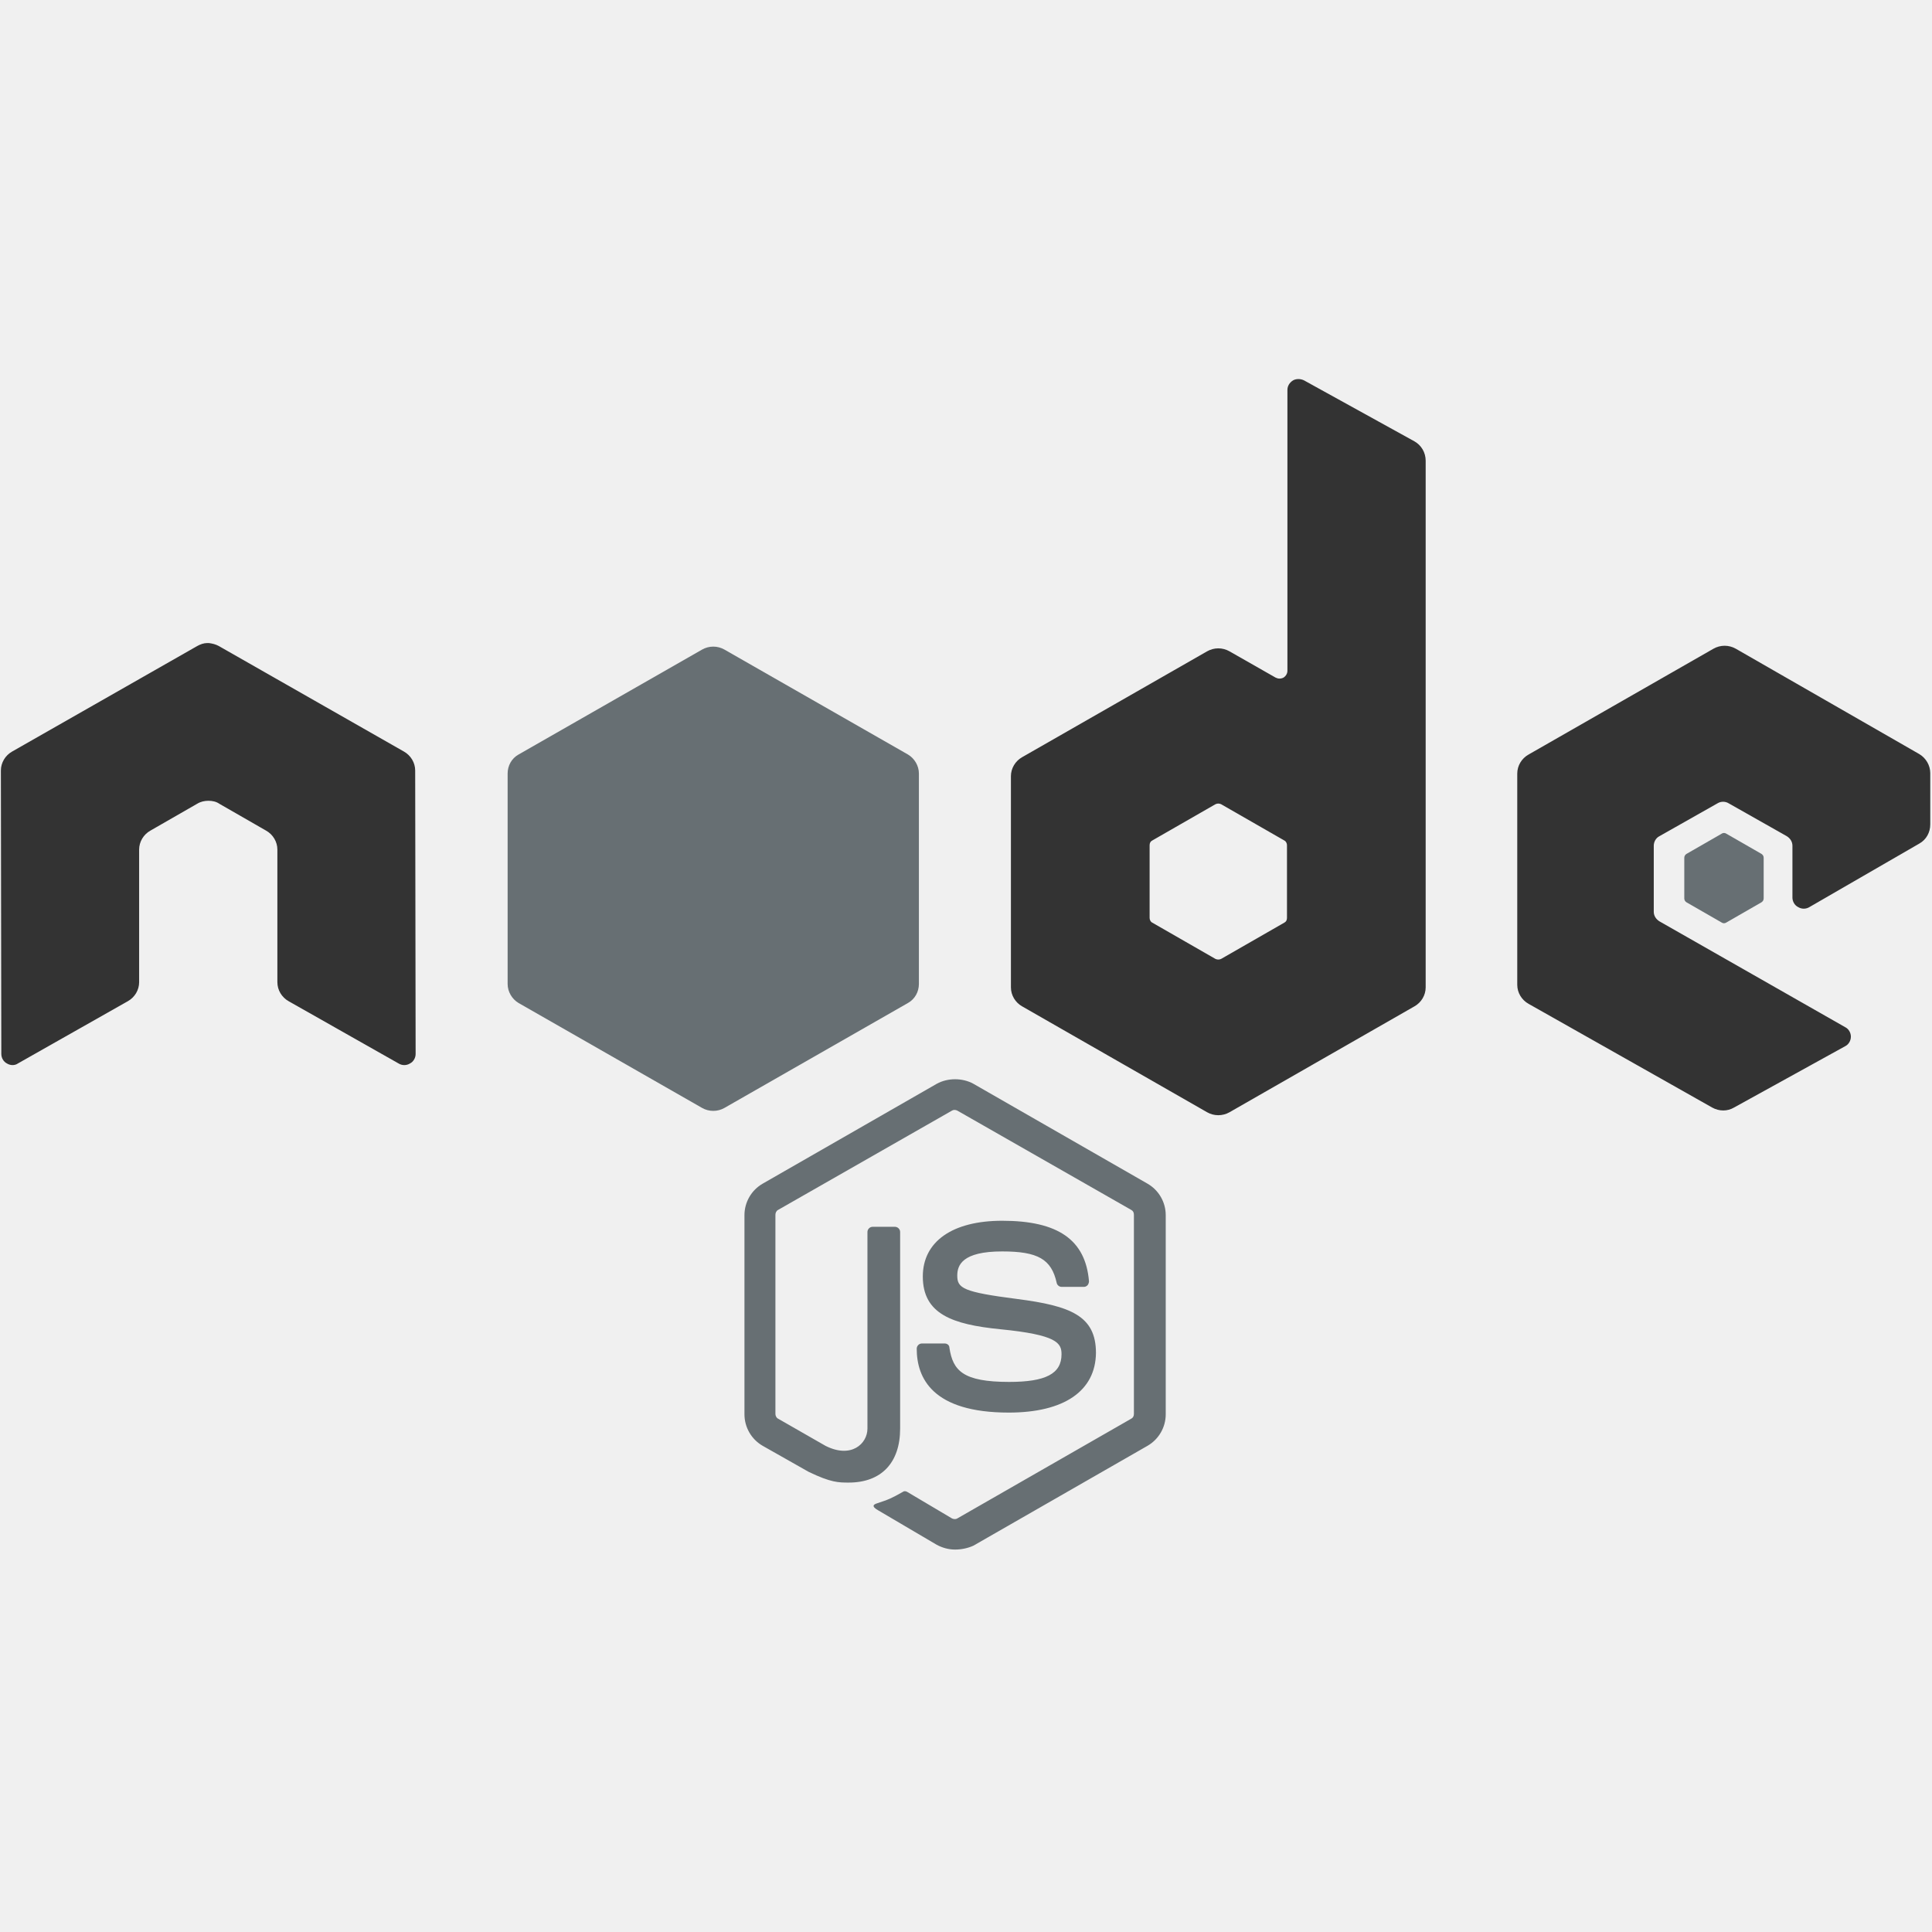
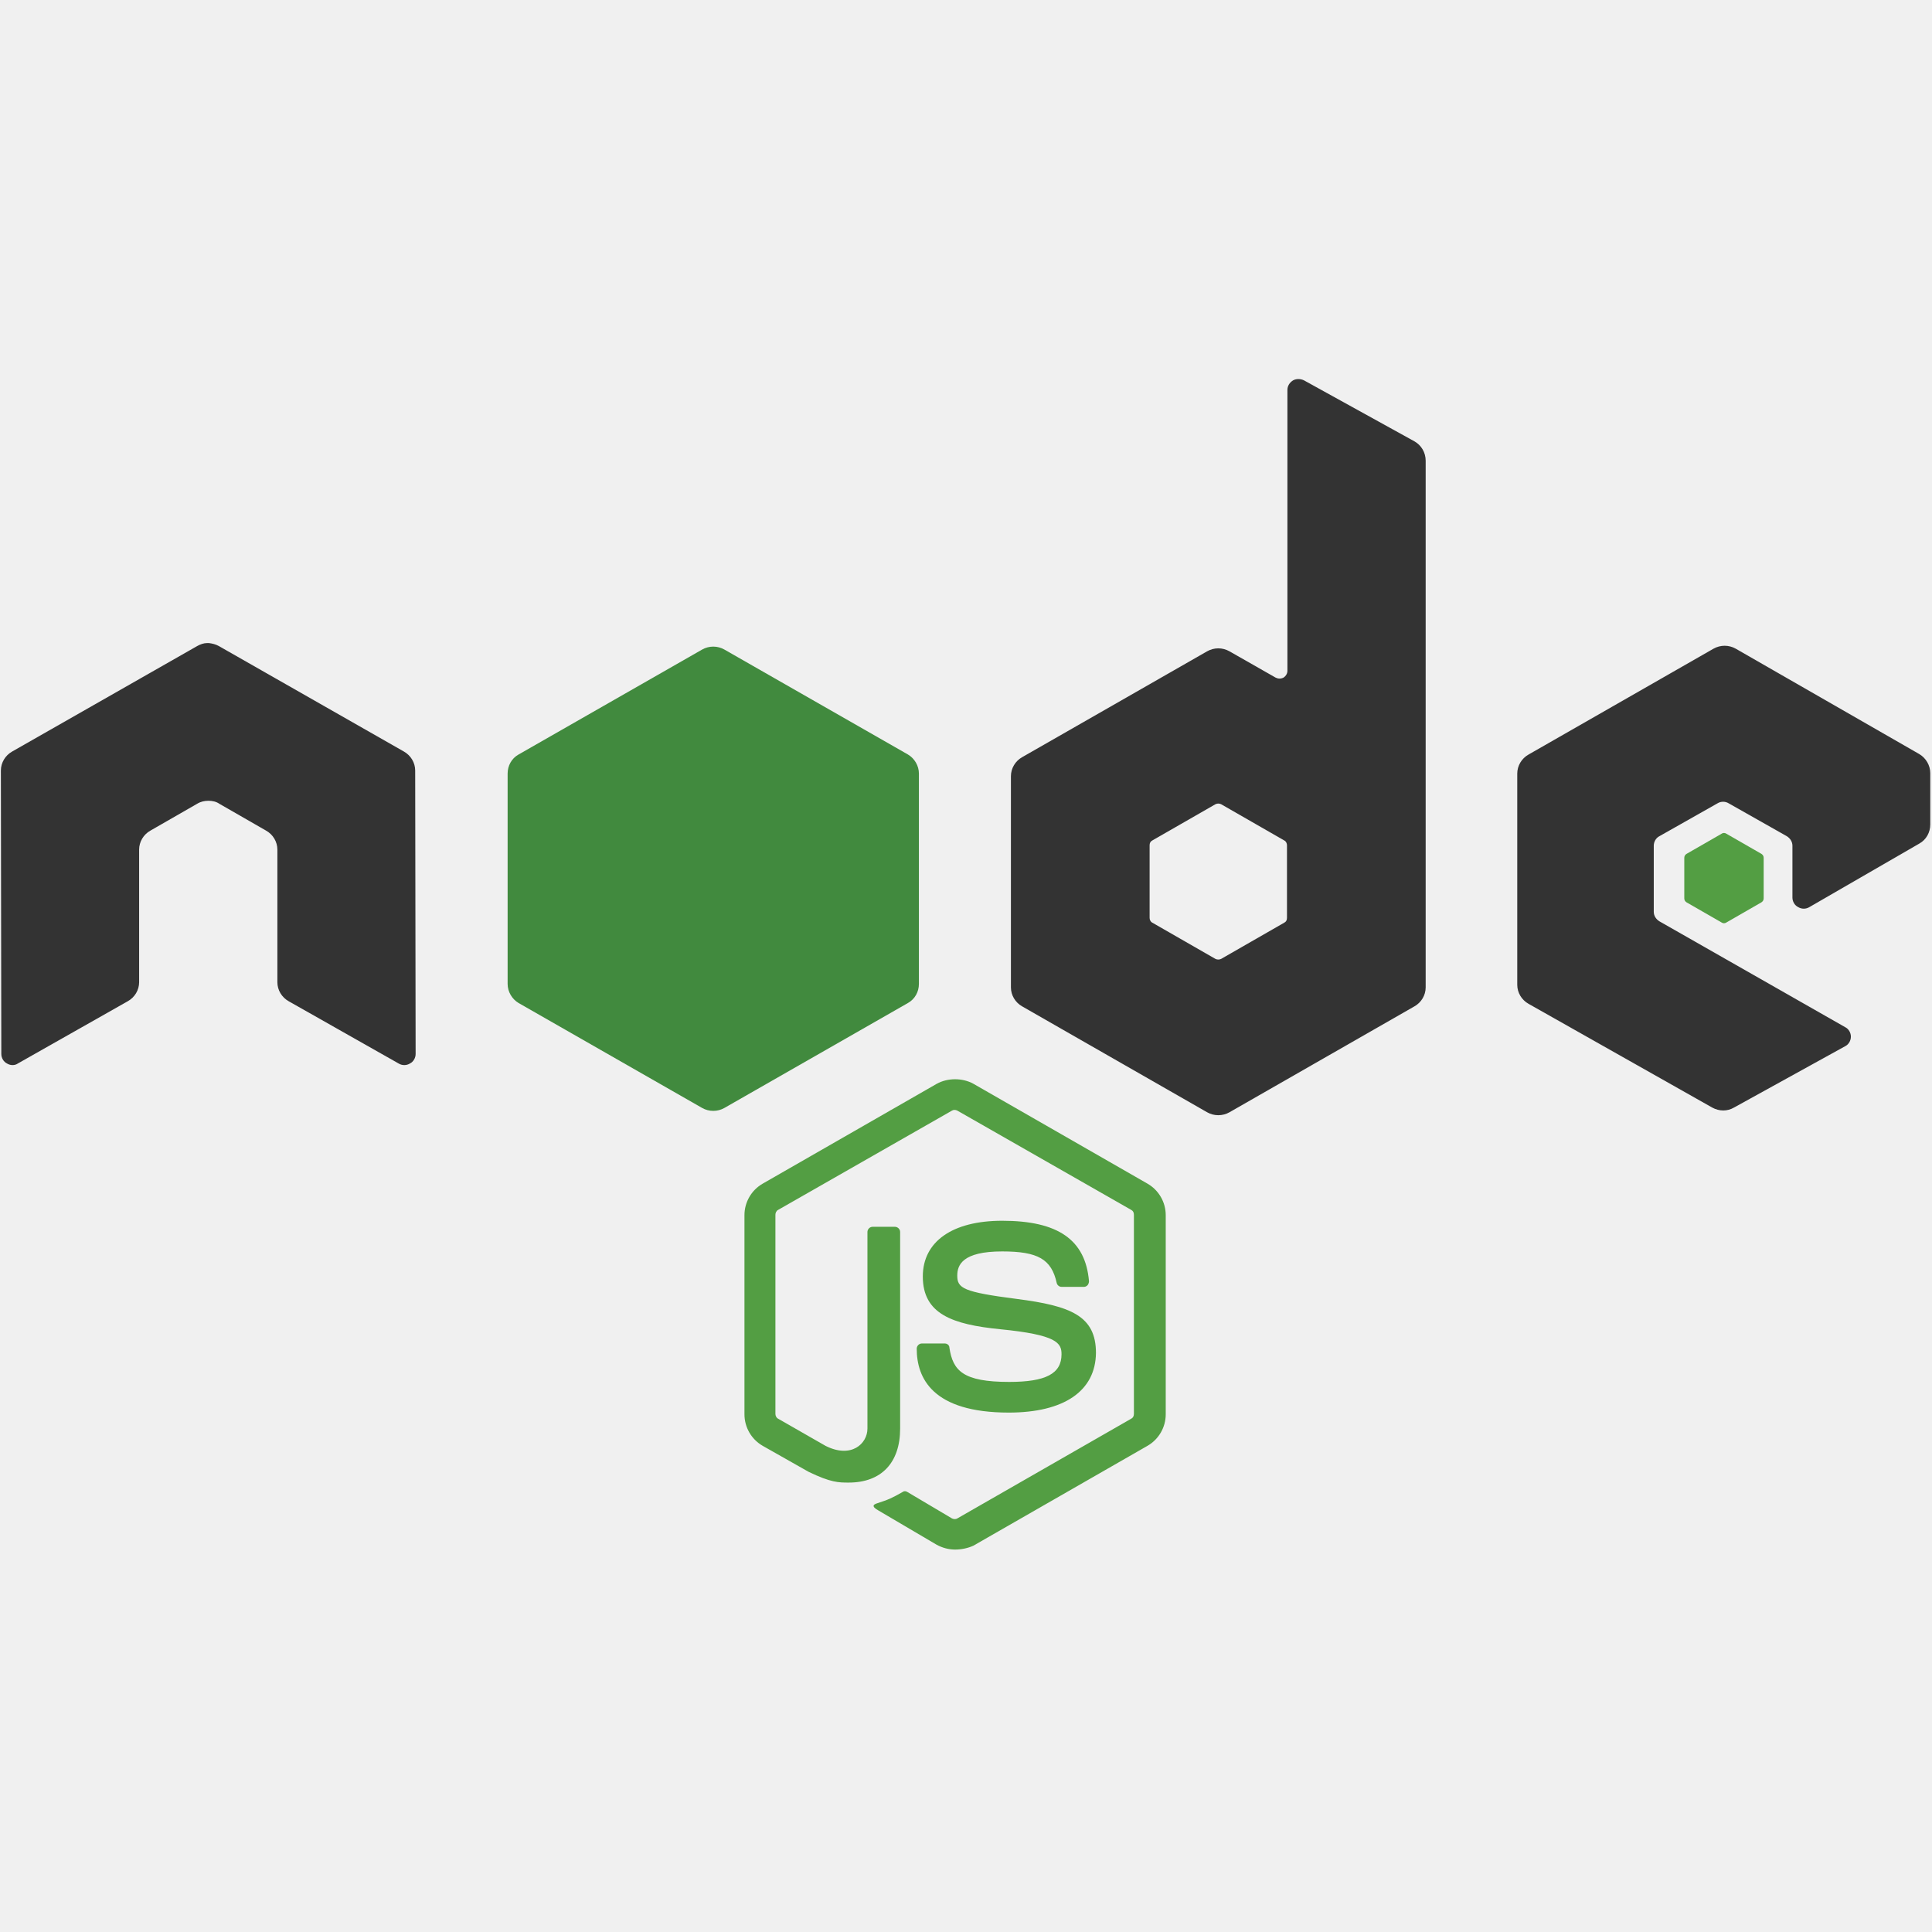
<svg xmlns="http://www.w3.org/2000/svg" width="72" height="72" viewBox="0 0 79 48" fill="none">
-   <path d="M39.054 47.862C38.787 47.862 38.537 47.791 38.305 47.668L35.933 46.272C35.577 46.078 35.755 46.007 35.862 45.972C36.343 45.813 36.433 45.777 36.932 45.495C36.986 45.459 37.057 45.477 37.11 45.512L38.929 46.59C39.001 46.625 39.09 46.625 39.143 46.59L46.259 42.509C46.33 42.473 46.366 42.403 46.366 42.314V34.17C46.366 34.081 46.33 34.011 46.259 33.975L39.143 29.912C39.072 29.876 38.983 29.876 38.929 29.912L31.814 33.975C31.743 34.011 31.707 34.099 31.707 34.17V42.314C31.707 42.385 31.743 42.473 31.814 42.509L33.758 43.622C34.81 44.152 35.47 43.533 35.47 42.915V34.876C35.47 34.77 35.559 34.664 35.684 34.664H36.593C36.7 34.664 36.807 34.753 36.807 34.876V42.915C36.807 44.311 36.04 45.123 34.703 45.123C34.293 45.123 33.972 45.123 33.062 44.682L31.19 43.622C30.726 43.357 30.441 42.862 30.441 42.332V34.187C30.441 33.657 30.726 33.163 31.19 32.898L38.305 28.816C38.751 28.569 39.357 28.569 39.803 28.816L46.918 32.898C47.382 33.163 47.667 33.657 47.667 34.187V42.332C47.667 42.862 47.382 43.357 46.918 43.622L39.803 47.703C39.571 47.809 39.304 47.862 39.054 47.862ZM41.248 42.261C38.127 42.261 37.485 40.848 37.485 39.647C37.485 39.541 37.574 39.435 37.699 39.435H38.626C38.733 39.435 38.822 39.505 38.822 39.611C38.965 40.548 39.375 41.007 41.266 41.007C42.763 41.007 43.406 40.671 43.406 39.876C43.406 39.417 43.227 39.081 40.891 38.852C38.947 38.657 37.734 38.233 37.734 36.696C37.734 35.265 38.947 34.417 40.98 34.417C43.263 34.417 44.386 35.194 44.529 36.89C44.529 36.944 44.511 36.996 44.475 37.049C44.44 37.085 44.386 37.12 44.333 37.12H43.405C43.316 37.12 43.227 37.049 43.209 36.961C42.995 35.989 42.442 35.671 40.98 35.671C39.34 35.671 39.143 36.237 39.143 36.661C39.143 37.173 39.375 37.332 41.586 37.615C43.78 37.898 44.814 38.304 44.814 39.823C44.796 41.378 43.513 42.261 41.248 42.261Z" fill="#676F73" />
-   <path d="M16.977 16.007C16.977 15.689 16.799 15.389 16.513 15.229L8.952 10.919C8.827 10.848 8.685 10.813 8.542 10.795H8.471C8.328 10.795 8.185 10.848 8.06 10.919L0.499 15.229C0.214 15.389 0.036 15.689 0.036 16.007L0.054 27.597C0.054 27.756 0.143 27.915 0.285 27.986C0.428 28.074 0.606 28.074 0.731 27.986L5.225 25.441C5.51 25.282 5.689 24.982 5.689 24.664V19.24C5.689 18.922 5.867 18.622 6.152 18.463L8.06 17.367C8.203 17.279 8.364 17.244 8.524 17.244C8.685 17.244 8.845 17.279 8.97 17.367L10.878 18.463C11.164 18.622 11.342 18.922 11.342 19.24V24.664C11.342 24.982 11.52 25.282 11.805 25.441L16.299 27.986C16.369 28.029 16.449 28.052 16.531 28.052C16.613 28.052 16.694 28.029 16.763 27.986C16.906 27.915 16.995 27.756 16.995 27.597L16.977 16.007ZM53.321 0.053C53.178 -0.018 53 -0.018 52.875 0.053C52.732 0.141 52.643 0.283 52.643 0.442V11.926C52.643 12.032 52.59 12.138 52.482 12.208C52.376 12.261 52.268 12.261 52.161 12.208L50.271 11.131C50.133 11.053 49.976 11.011 49.816 11.011C49.657 11.011 49.5 11.053 49.362 11.131L41.8 15.459C41.515 15.618 41.337 15.919 41.337 16.237V24.876C41.337 25.194 41.515 25.494 41.8 25.653L49.362 29.982C49.5 30.06 49.657 30.101 49.816 30.101C49.976 30.101 50.133 30.06 50.271 29.982L57.832 25.653C58.118 25.494 58.296 25.194 58.296 24.876V3.339C58.296 3.004 58.118 2.703 57.832 2.544L53.321 0.053ZM52.625 22.032C52.625 22.12 52.59 22.191 52.518 22.226L49.932 23.71C49.896 23.727 49.857 23.736 49.816 23.736C49.776 23.736 49.736 23.727 49.7 23.71L47.115 22.226C47.043 22.191 47.008 22.102 47.008 22.032V19.063C47.008 18.975 47.043 18.904 47.115 18.869L49.7 17.385C49.736 17.367 49.776 17.358 49.816 17.358C49.857 17.358 49.896 17.367 49.932 17.385L52.518 18.869C52.59 18.904 52.625 18.993 52.625 19.063V22.032ZM78.483 18.993C78.768 18.834 78.929 18.533 78.929 18.215V16.113C78.929 15.795 78.75 15.495 78.483 15.336L70.975 11.025C70.837 10.947 70.68 10.905 70.52 10.905C70.361 10.905 70.204 10.947 70.066 11.025L62.504 15.353C62.219 15.512 62.041 15.812 62.041 16.131V24.77C62.041 25.088 62.219 25.388 62.504 25.547L70.012 29.788C70.297 29.947 70.636 29.947 70.904 29.788L75.451 27.279C75.594 27.208 75.683 27.049 75.683 26.89C75.683 26.731 75.594 26.572 75.451 26.502L67.854 22.173C67.712 22.085 67.623 21.943 67.623 21.784V19.081C67.623 18.922 67.712 18.763 67.854 18.692L70.226 17.35C70.296 17.306 70.376 17.284 70.458 17.284C70.54 17.284 70.62 17.306 70.69 17.35L73.062 18.692C73.204 18.781 73.293 18.922 73.293 19.081V21.201C73.293 21.36 73.382 21.519 73.525 21.59C73.595 21.633 73.675 21.656 73.757 21.656C73.839 21.656 73.919 21.633 73.989 21.59L78.483 18.993Z" fill="#333333" />
-   <path d="M70.405 18.586C70.431 18.569 70.462 18.56 70.494 18.56C70.525 18.56 70.556 18.569 70.583 18.586L72.028 19.416C72.081 19.452 72.117 19.505 72.117 19.575V21.236C72.117 21.307 72.081 21.36 72.028 21.395L70.583 22.226C70.556 22.243 70.525 22.252 70.494 22.252C70.462 22.252 70.431 22.243 70.405 22.226L68.96 21.395C68.907 21.36 68.871 21.307 68.871 21.236V19.576C68.871 19.505 68.907 19.452 68.96 19.417L70.405 18.586Z" fill="#676F73" />
-   <path d="M29.62 11.06C29.482 10.982 29.325 10.94 29.166 10.94C29.006 10.94 28.849 10.982 28.711 11.06L21.203 15.353C20.918 15.512 20.757 15.812 20.757 16.13V24.734C20.757 25.052 20.936 25.352 21.203 25.512L28.711 29.805C28.849 29.883 29.006 29.924 29.166 29.924C29.325 29.924 29.482 29.883 29.62 29.805L37.128 25.512C37.413 25.352 37.574 25.052 37.574 24.734V16.13C37.574 15.812 37.395 15.512 37.128 15.353L29.62 11.06Z" fill="#676F73" />
+   <g clip-path="url(#clip0_539_1259)">
+     <path d="M39.054 47.862C38.787 47.862 38.537 47.791 38.305 47.668L35.933 46.272C35.577 46.078 35.755 46.007 35.862 45.972C36.343 45.813 36.433 45.777 36.932 45.495C36.986 45.459 37.057 45.477 37.11 45.512L38.929 46.59C39.001 46.625 39.09 46.625 39.143 46.59L46.259 42.509C46.33 42.473 46.366 42.403 46.366 42.314V34.17C46.366 34.081 46.33 34.011 46.259 33.975L39.143 29.912C39.072 29.876 38.983 29.876 38.929 29.912L31.814 33.975C31.743 34.011 31.707 34.099 31.707 34.17V42.314C31.707 42.385 31.743 42.473 31.814 42.509L33.758 43.622C34.81 44.152 35.47 43.533 35.47 42.915V34.876C35.47 34.77 35.559 34.664 35.684 34.664H36.593C36.7 34.664 36.807 34.753 36.807 34.876V42.915C36.807 44.311 36.04 45.123 34.703 45.123C34.293 45.123 33.972 45.123 33.062 44.682L31.19 43.622C30.726 43.357 30.441 42.862 30.441 42.332V34.187C30.441 33.657 30.726 33.163 31.19 32.898L38.305 28.816C38.751 28.569 39.357 28.569 39.803 28.816L46.918 32.898C47.382 33.163 47.667 33.657 47.667 34.187V42.332C47.667 42.862 47.382 43.357 46.918 43.622L39.803 47.703C39.571 47.809 39.304 47.862 39.054 47.862ZM41.248 42.261C38.127 42.261 37.485 40.848 37.485 39.647C37.485 39.541 37.574 39.435 37.699 39.435H38.626C38.733 39.435 38.822 39.505 38.822 39.611C38.965 40.548 39.375 41.007 41.266 41.007C42.763 41.007 43.406 40.671 43.406 39.876C43.406 39.417 43.227 39.081 40.891 38.852C38.947 38.657 37.734 38.233 37.734 36.696C37.734 35.265 38.947 34.417 40.98 34.417C43.263 34.417 44.386 35.194 44.529 36.89C44.529 36.944 44.511 36.996 44.475 37.049C44.44 37.085 44.386 37.12 44.333 37.12H43.405C43.316 37.12 43.227 37.049 43.209 36.961C42.995 35.989 42.442 35.671 40.98 35.671C39.34 35.671 39.143 36.237 39.143 36.661C39.143 37.173 39.375 37.332 41.586 37.615C43.78 37.898 44.814 38.304 44.814 39.823C44.796 41.378 43.513 42.261 41.248 42.261Z" fill="#539E43" />
+     <path d="M16.977 16.007C16.977 15.689 16.799 15.389 16.513 15.229L8.952 10.919C8.827 10.848 8.685 10.813 8.542 10.795H8.471C8.328 10.795 8.185 10.848 8.06 10.919L0.499 15.229C0.214 15.389 0.036 15.689 0.036 16.007L0.054 27.597C0.054 27.756 0.143 27.915 0.285 27.986C0.428 28.074 0.606 28.074 0.731 27.986L5.225 25.441C5.51 25.282 5.689 24.982 5.689 24.664V19.24C5.689 18.922 5.867 18.622 6.152 18.463L8.06 17.367C8.203 17.279 8.364 17.244 8.524 17.244C8.685 17.244 8.845 17.279 8.97 17.367L10.878 18.463C11.164 18.622 11.342 18.922 11.342 19.24V24.664C11.342 24.982 11.52 25.282 11.805 25.441L16.299 27.986C16.369 28.029 16.449 28.052 16.531 28.052C16.613 28.052 16.694 28.029 16.763 27.986C16.906 27.915 16.995 27.756 16.995 27.597L16.977 16.007ZM53.321 0.053C53.178 -0.018 53 -0.018 52.875 0.053C52.732 0.141 52.643 0.283 52.643 0.442V11.926C52.643 12.032 52.59 12.138 52.482 12.208C52.376 12.261 52.268 12.261 52.161 12.208L50.271 11.131C50.133 11.053 49.976 11.011 49.816 11.011C49.657 11.011 49.5 11.053 49.362 11.131L41.8 15.459C41.515 15.618 41.337 15.919 41.337 16.237V24.876C41.337 25.194 41.515 25.494 41.8 25.653L49.362 29.982C49.5 30.06 49.657 30.101 49.816 30.101C49.976 30.101 50.133 30.06 50.271 29.982L57.832 25.653C58.118 25.494 58.296 25.194 58.296 24.876V3.339C58.296 3.004 58.118 2.703 57.832 2.544L53.321 0.053ZM52.625 22.032C52.625 22.12 52.59 22.191 52.518 22.226L49.932 23.71C49.896 23.727 49.857 23.736 49.816 23.736C49.776 23.736 49.736 23.727 49.7 23.71L47.115 22.226C47.043 22.191 47.008 22.102 47.008 22.032V19.063C47.008 18.975 47.043 18.904 47.115 18.869L49.7 17.385C49.736 17.367 49.776 17.358 49.816 17.358C49.857 17.358 49.896 17.367 49.932 17.385L52.518 18.869C52.59 18.904 52.625 18.993 52.625 19.063V22.032ZM78.483 18.993C78.768 18.834 78.929 18.533 78.929 18.215V16.113C78.929 15.795 78.75 15.495 78.483 15.336L70.975 11.025C70.837 10.947 70.68 10.905 70.52 10.905C70.361 10.905 70.204 10.947 70.066 11.025L62.504 15.353C62.219 15.512 62.041 15.812 62.041 16.131V24.77C62.041 25.088 62.219 25.388 62.504 25.547L70.012 29.788C70.297 29.947 70.636 29.947 70.904 29.788L75.451 27.279C75.594 27.208 75.683 27.049 75.683 26.89C75.683 26.731 75.594 26.572 75.451 26.502L67.854 22.173C67.712 22.085 67.623 21.943 67.623 21.784V19.081C67.623 18.922 67.712 18.763 67.854 18.692L70.226 17.35C70.296 17.306 70.376 17.284 70.458 17.284C70.54 17.284 70.62 17.306 70.69 17.35L73.062 18.692C73.204 18.781 73.293 18.922 73.293 19.081V21.201C73.293 21.36 73.382 21.519 73.525 21.59C73.595 21.633 73.675 21.656 73.757 21.656C73.839 21.656 73.919 21.633 73.989 21.59L78.483 18.993Z" fill="#333333" />
+     <path d="M70.405 18.586C70.431 18.569 70.462 18.56 70.494 18.56C70.525 18.56 70.556 18.569 70.583 18.586L72.028 19.416C72.081 19.452 72.117 19.505 72.117 19.575V21.236C72.117 21.307 72.081 21.36 72.028 21.395L70.583 22.226C70.556 22.243 70.525 22.252 70.494 22.252C70.462 22.252 70.431 22.243 70.405 22.226L68.96 21.395C68.907 21.36 68.871 21.307 68.871 21.236V19.576C68.871 19.505 68.907 19.452 68.96 19.417L70.405 18.586Z" fill="#539E43" />
+     <path d="M29.62 11.06C29.482 10.982 29.325 10.94 29.166 10.94C29.006 10.94 28.849 10.982 28.711 11.06L21.203 15.353C20.918 15.512 20.757 15.812 20.757 16.13V24.734C20.757 25.052 20.936 25.352 21.203 25.512L28.711 29.805C28.849 29.883 29.006 29.924 29.166 29.924C29.325 29.924 29.482 29.883 29.62 29.805L37.128 25.512C37.413 25.352 37.574 25.052 37.574 24.734V16.13C37.574 15.812 37.395 15.512 37.128 15.353L29.62 11.06Z" fill="url(#paint0_linear_539_1259)" />
+   </g>
+   <defs>
+     <linearGradient id="paint0_linear_539_1259" x1="1167.45" y1="342.906" x2="355.412" y2="1630.8" gradientUnits="userSpaceOnUse">
+       <stop stop-color="#41873F" />
+       <stop offset="0.329" stop-color="#418B3D" />
+       <stop offset="0.635" stop-color="#419637" />
+       <stop offset="0.932" stop-color="#3FA92D" />
+       <stop offset="1" stop-color="#3FAE2A" />
+     </linearGradient>
+     <clipPath id="clip0_539_1259">
+       <rect width="79" height="48" fill="white" />
+     </clipPath>
+   </defs>
</svg>
